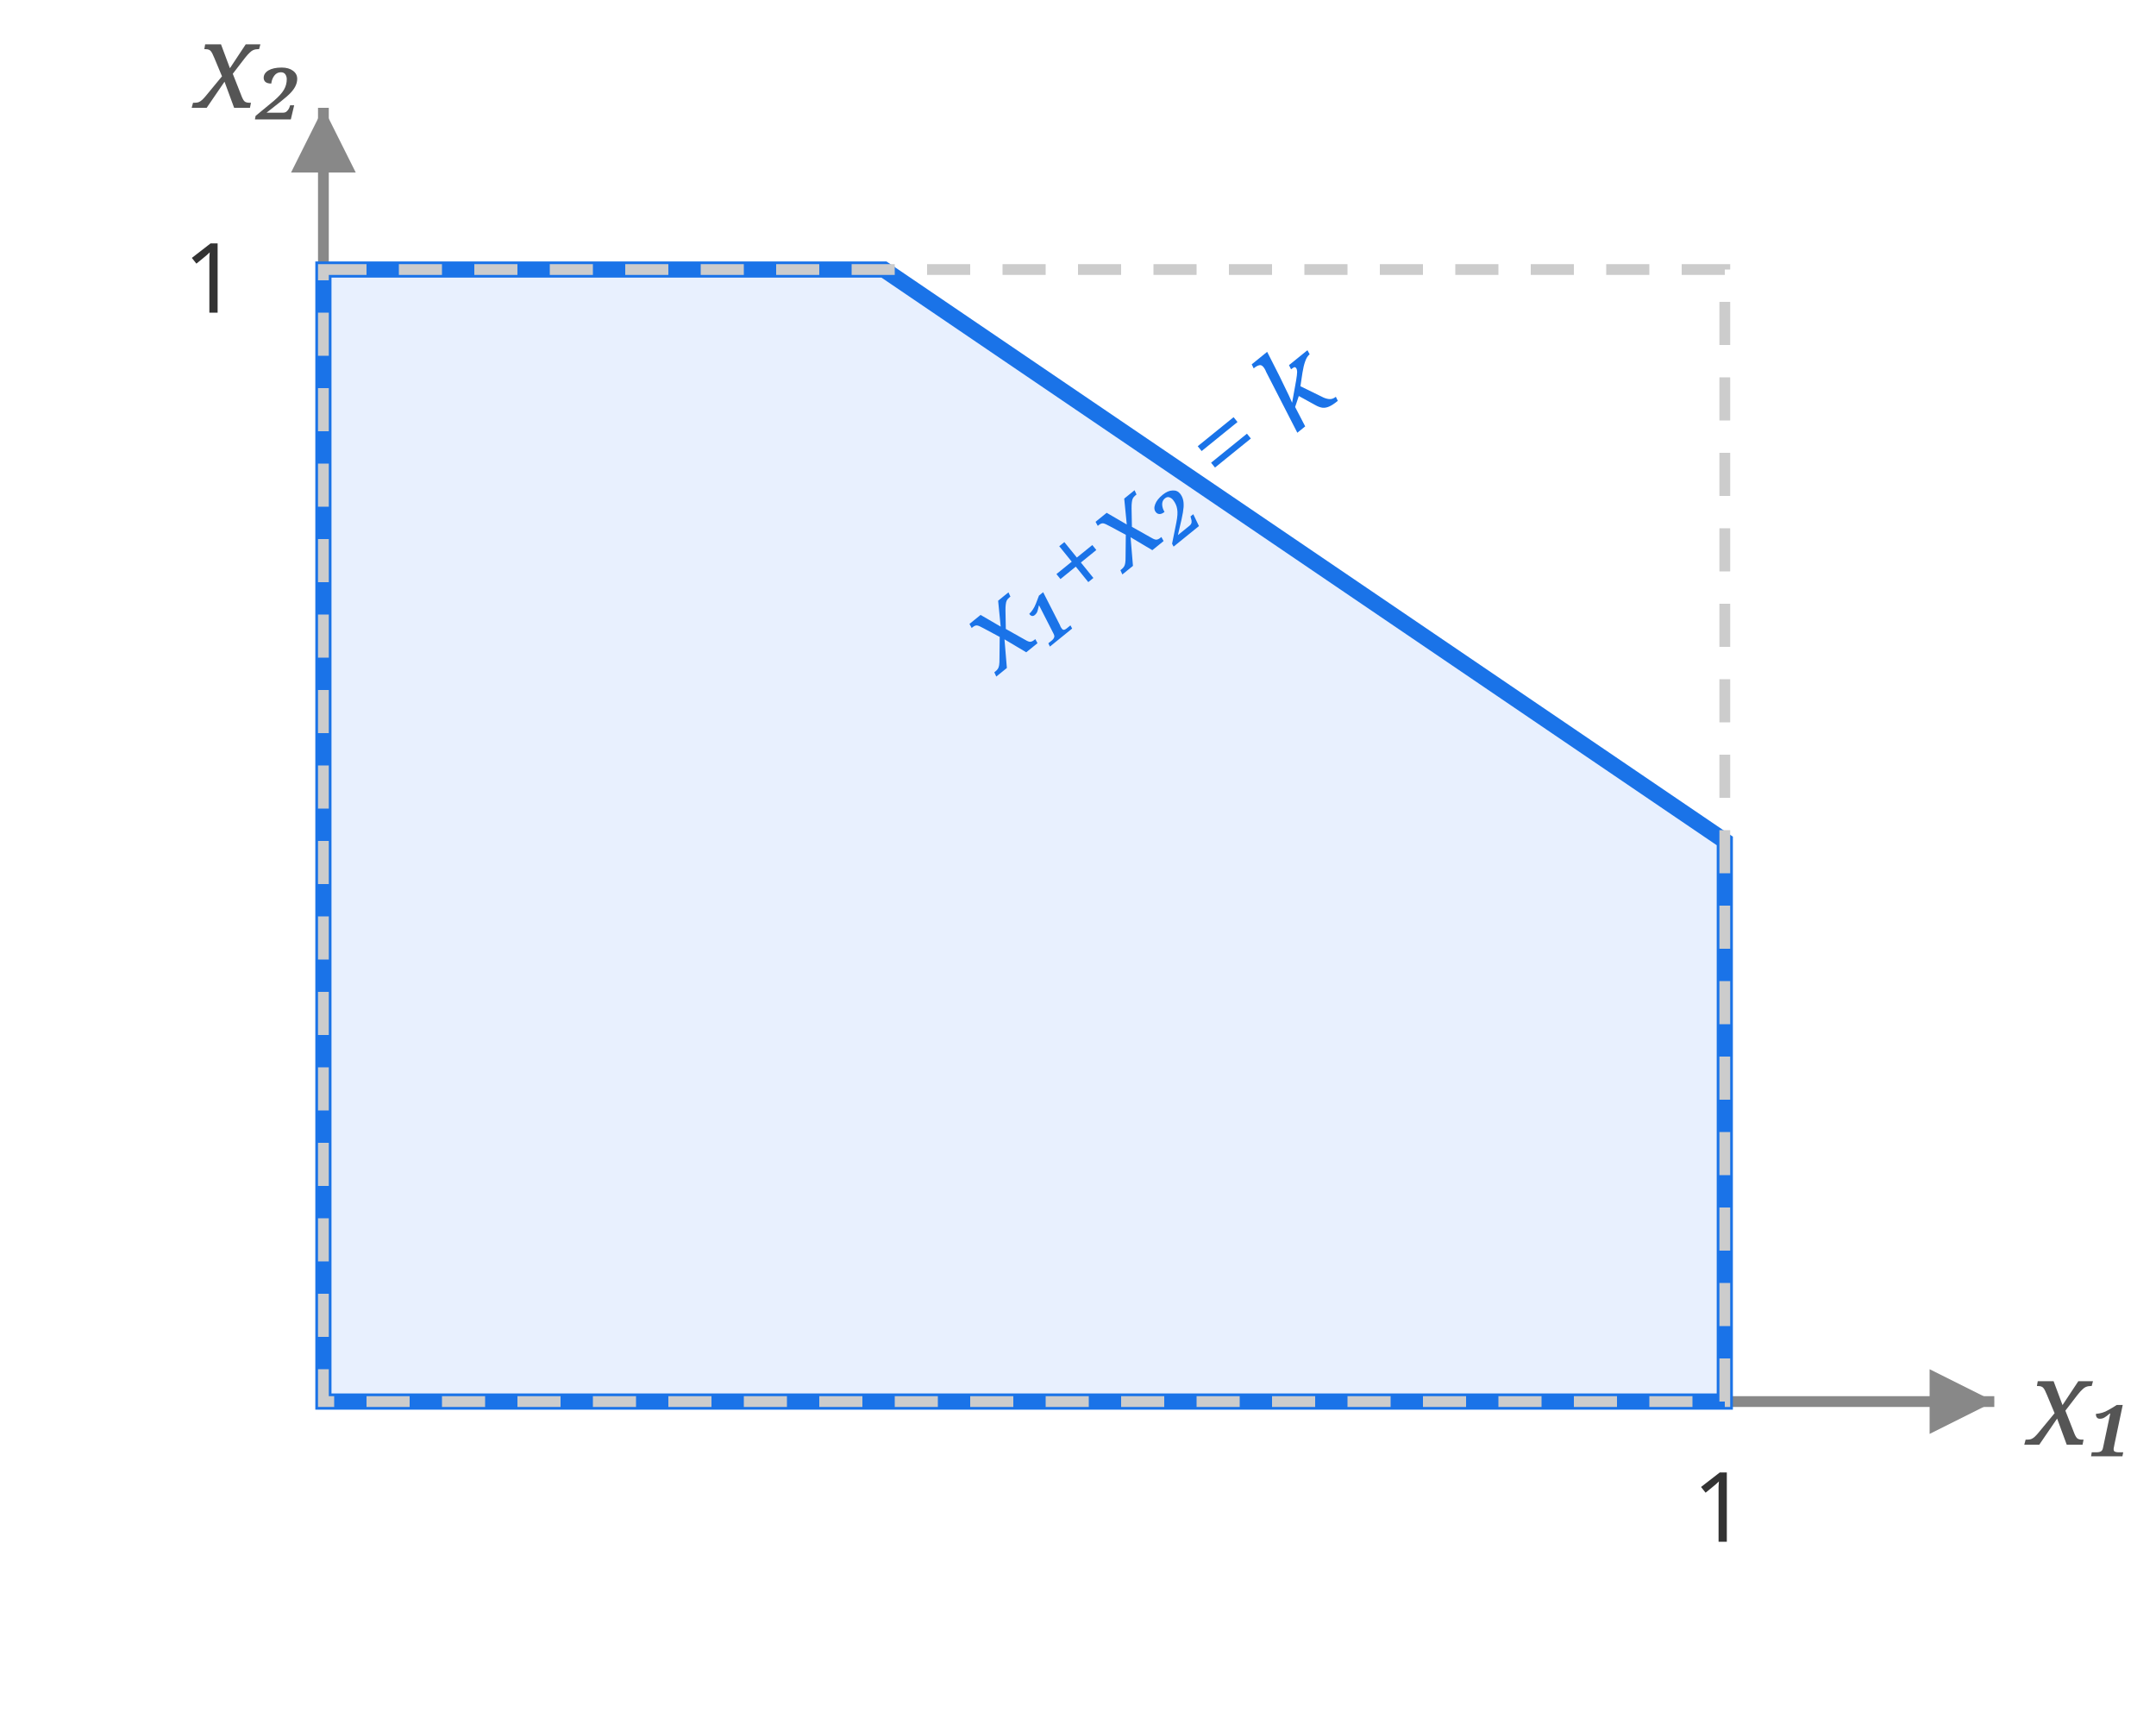
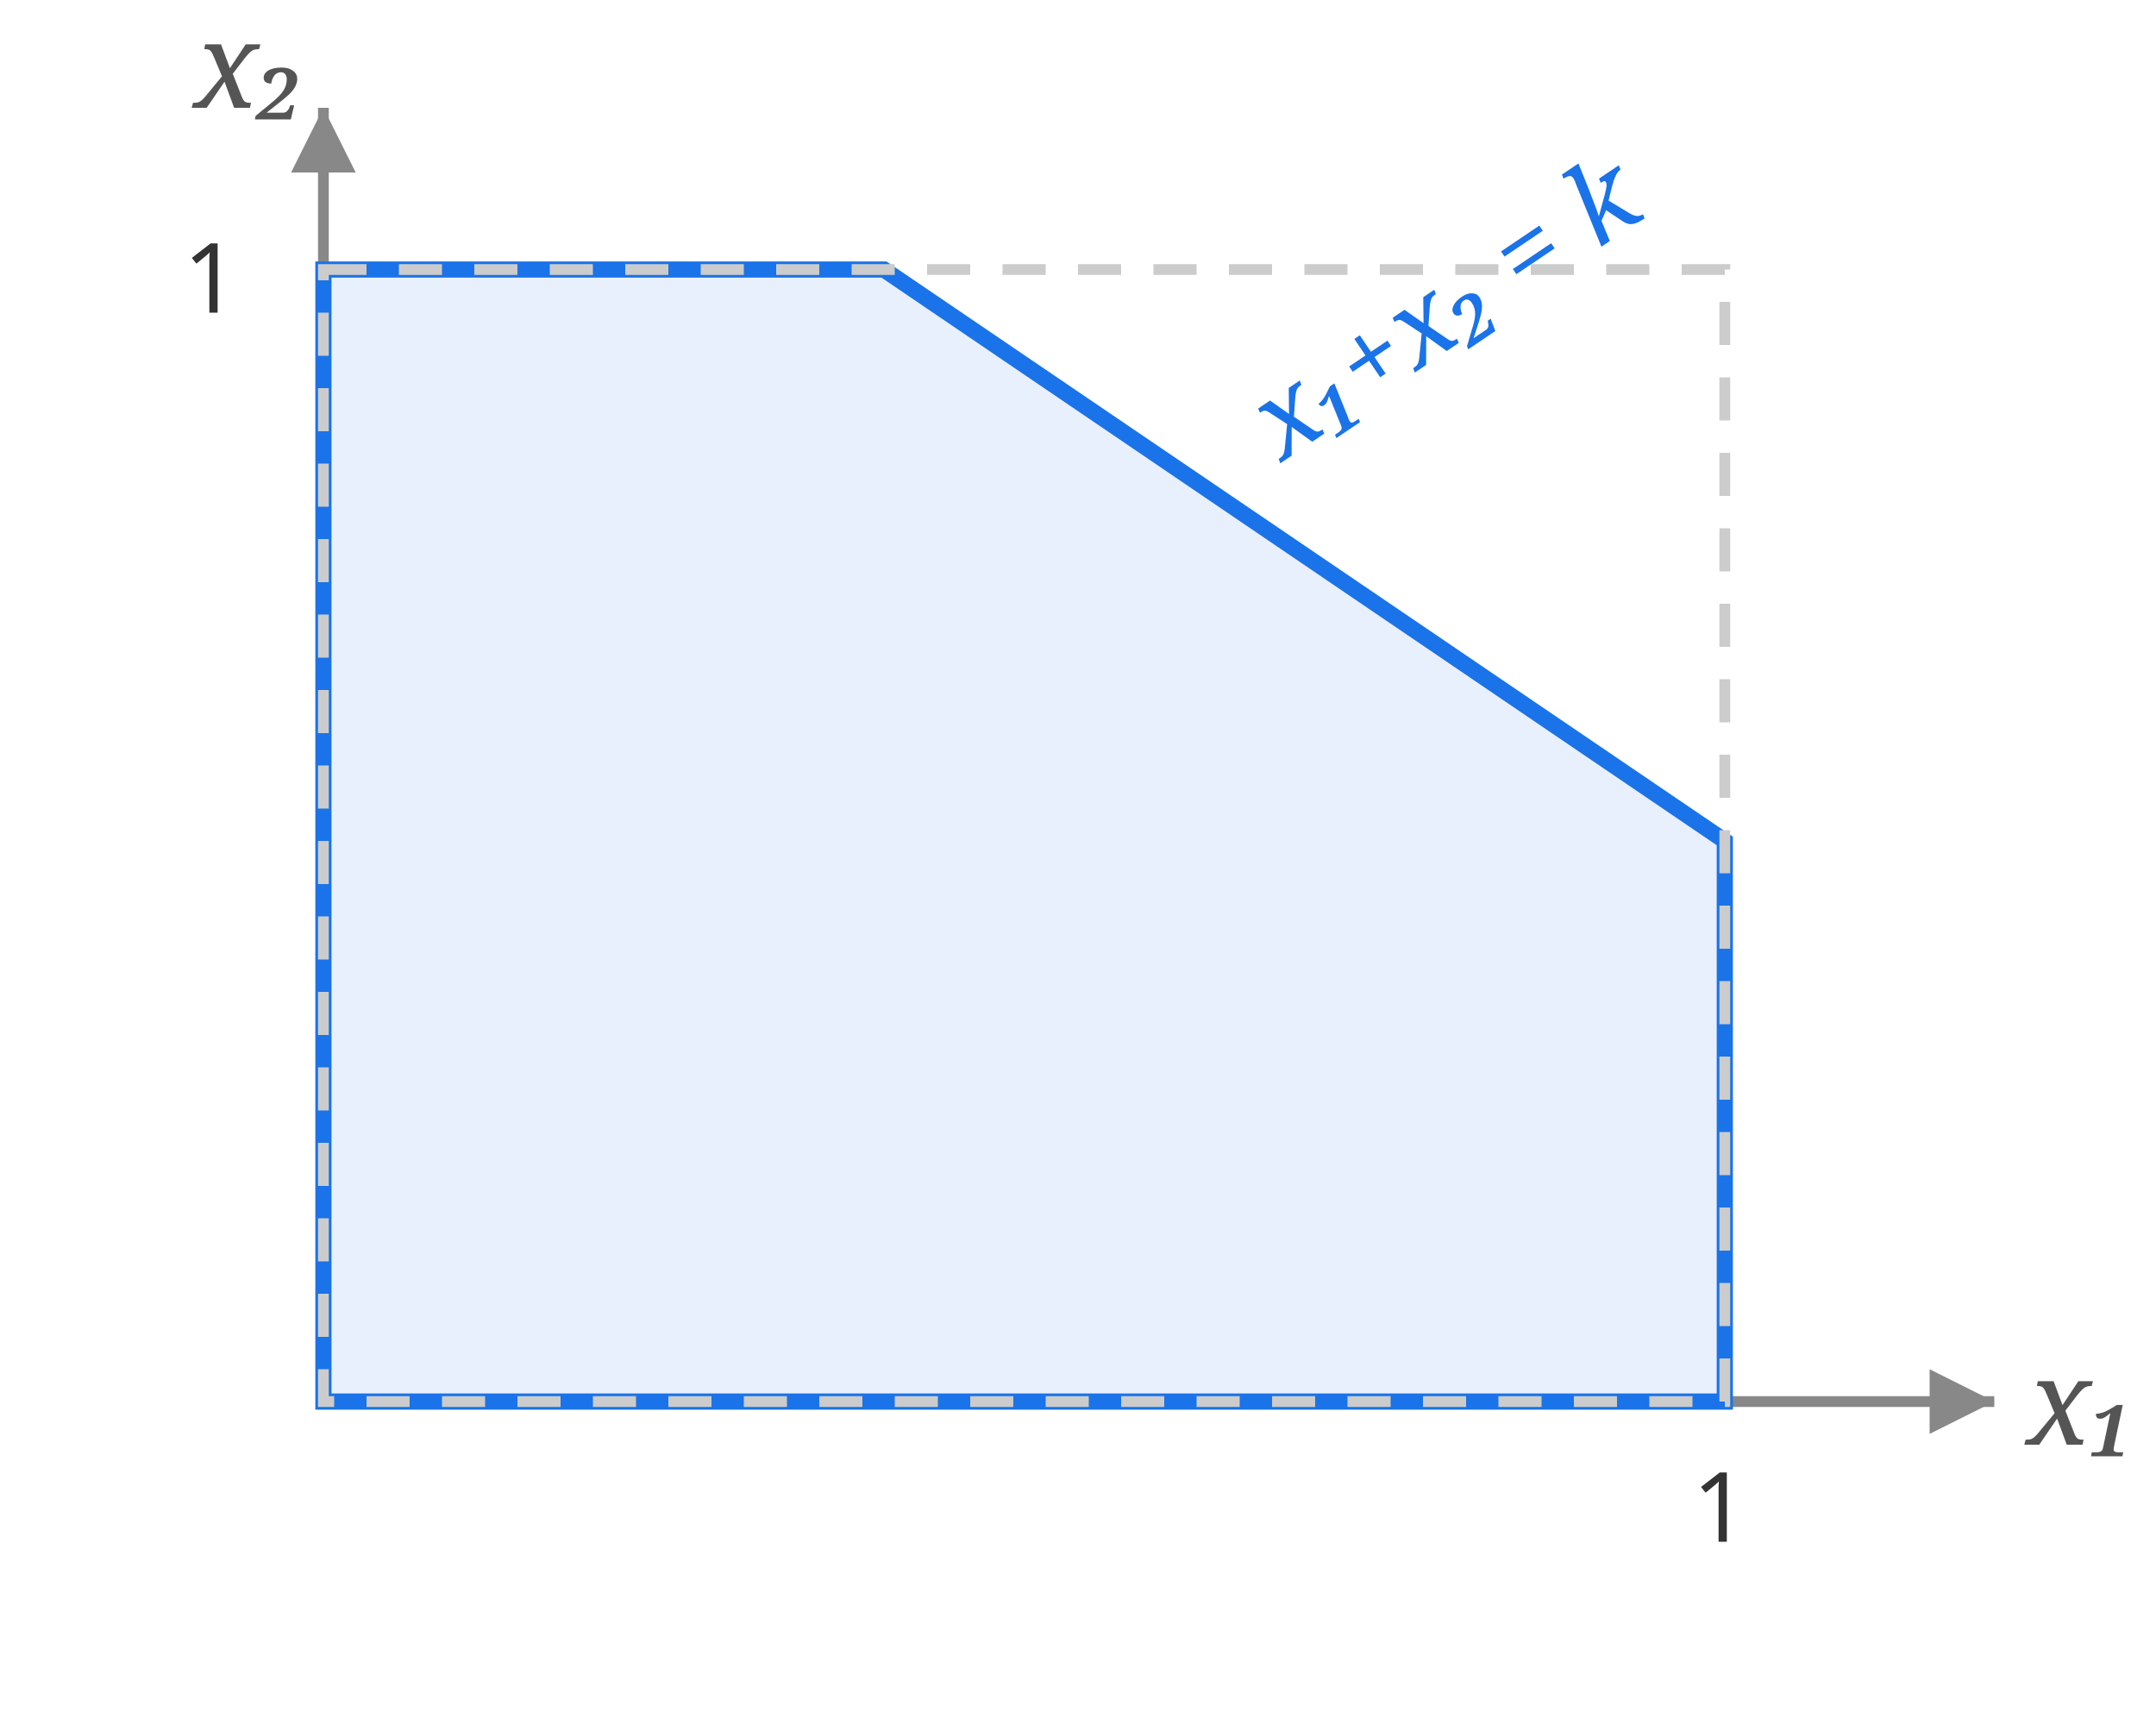
<svg xmlns="http://www.w3.org/2000/svg" viewBox="0 0 200 160" width="200" height="160">
  <line x1="30" y1="130" x2="185" y2="130" stroke="#888" stroke-width="1" />
  <line x1="30" y1="130" x2="30" y2="10" stroke="#888" stroke-width="1" />
  <polygon points="185,130 179,127 179,133" fill="#888" />
  <polygon points="30,10 27,16 33,16" fill="#888" />
  <text x="188" y="134" font-size="11" fill="#555" font-family="serif" font-style="italic">x₁</text>
  <text x="18" y="10" font-size="11" fill="#555" font-family="serif" font-style="italic">x₂</text>
  <line x1="160" y1="130" x2="160" y2="126" stroke="#888" stroke-width="1" />
  <line x1="30" y1="25" x2="34" y2="25" stroke="#888" stroke-width="1" />
  <text x="157" y="143" font-size="9" fill="#333" font-family="sans-serif">1</text>
  <text x="17" y="29" font-size="9" fill="#333" font-family="sans-serif">1</text>
  <polygon points="30,130 160,130 160,78 82,25 30,25" fill="#e8f0fe" stroke="#1a73e8" stroke-width="1.5" />
-   <text x="92" y="43" font-size="10" fill="#1a73e8" font-family="serif" font-style="italic" transform="rotate(-39, 120, 52)">x₁+x₂ = k</text>
+   <text x="115" y="30" font-size="10" fill="#1a73e8" font-family="serif" font-style="italic" transform="rotate(-34, 138, 30)">x₁+x₂ = k</text>
  <rect x="30" y="25" width="130" height="105" fill="none" stroke="#ccc" stroke-width="1" stroke-dasharray="4,3" />
</svg>
